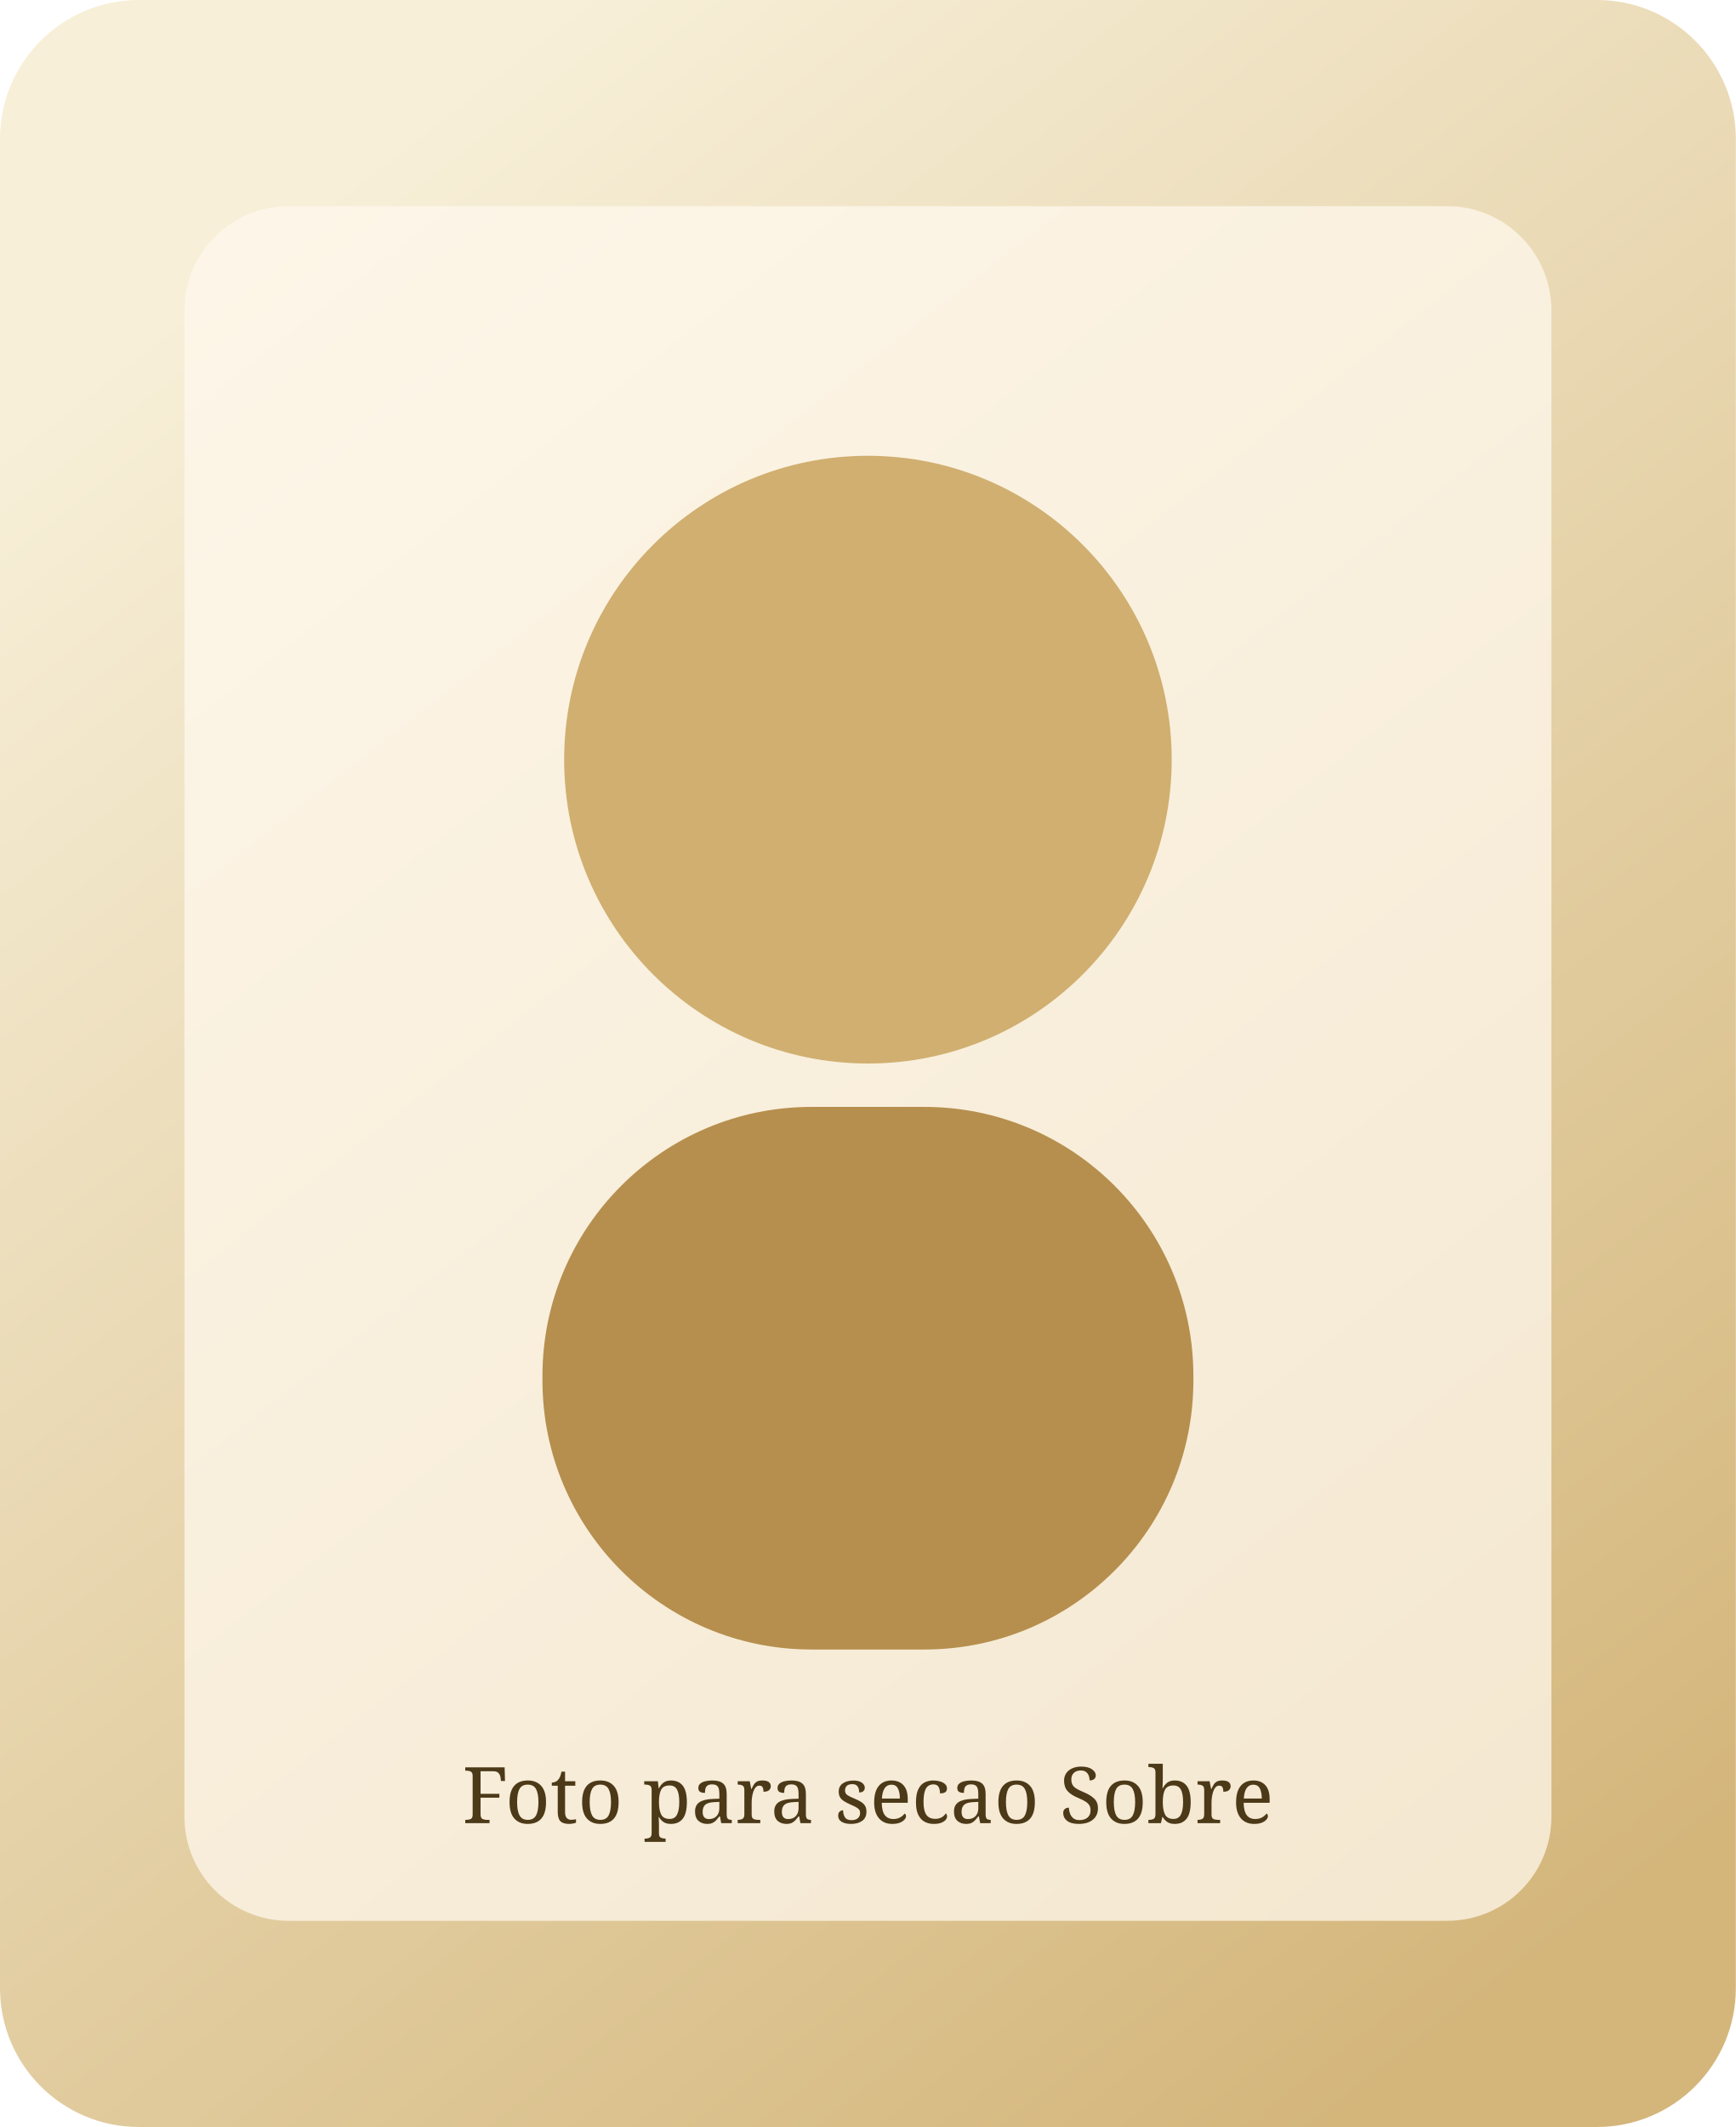
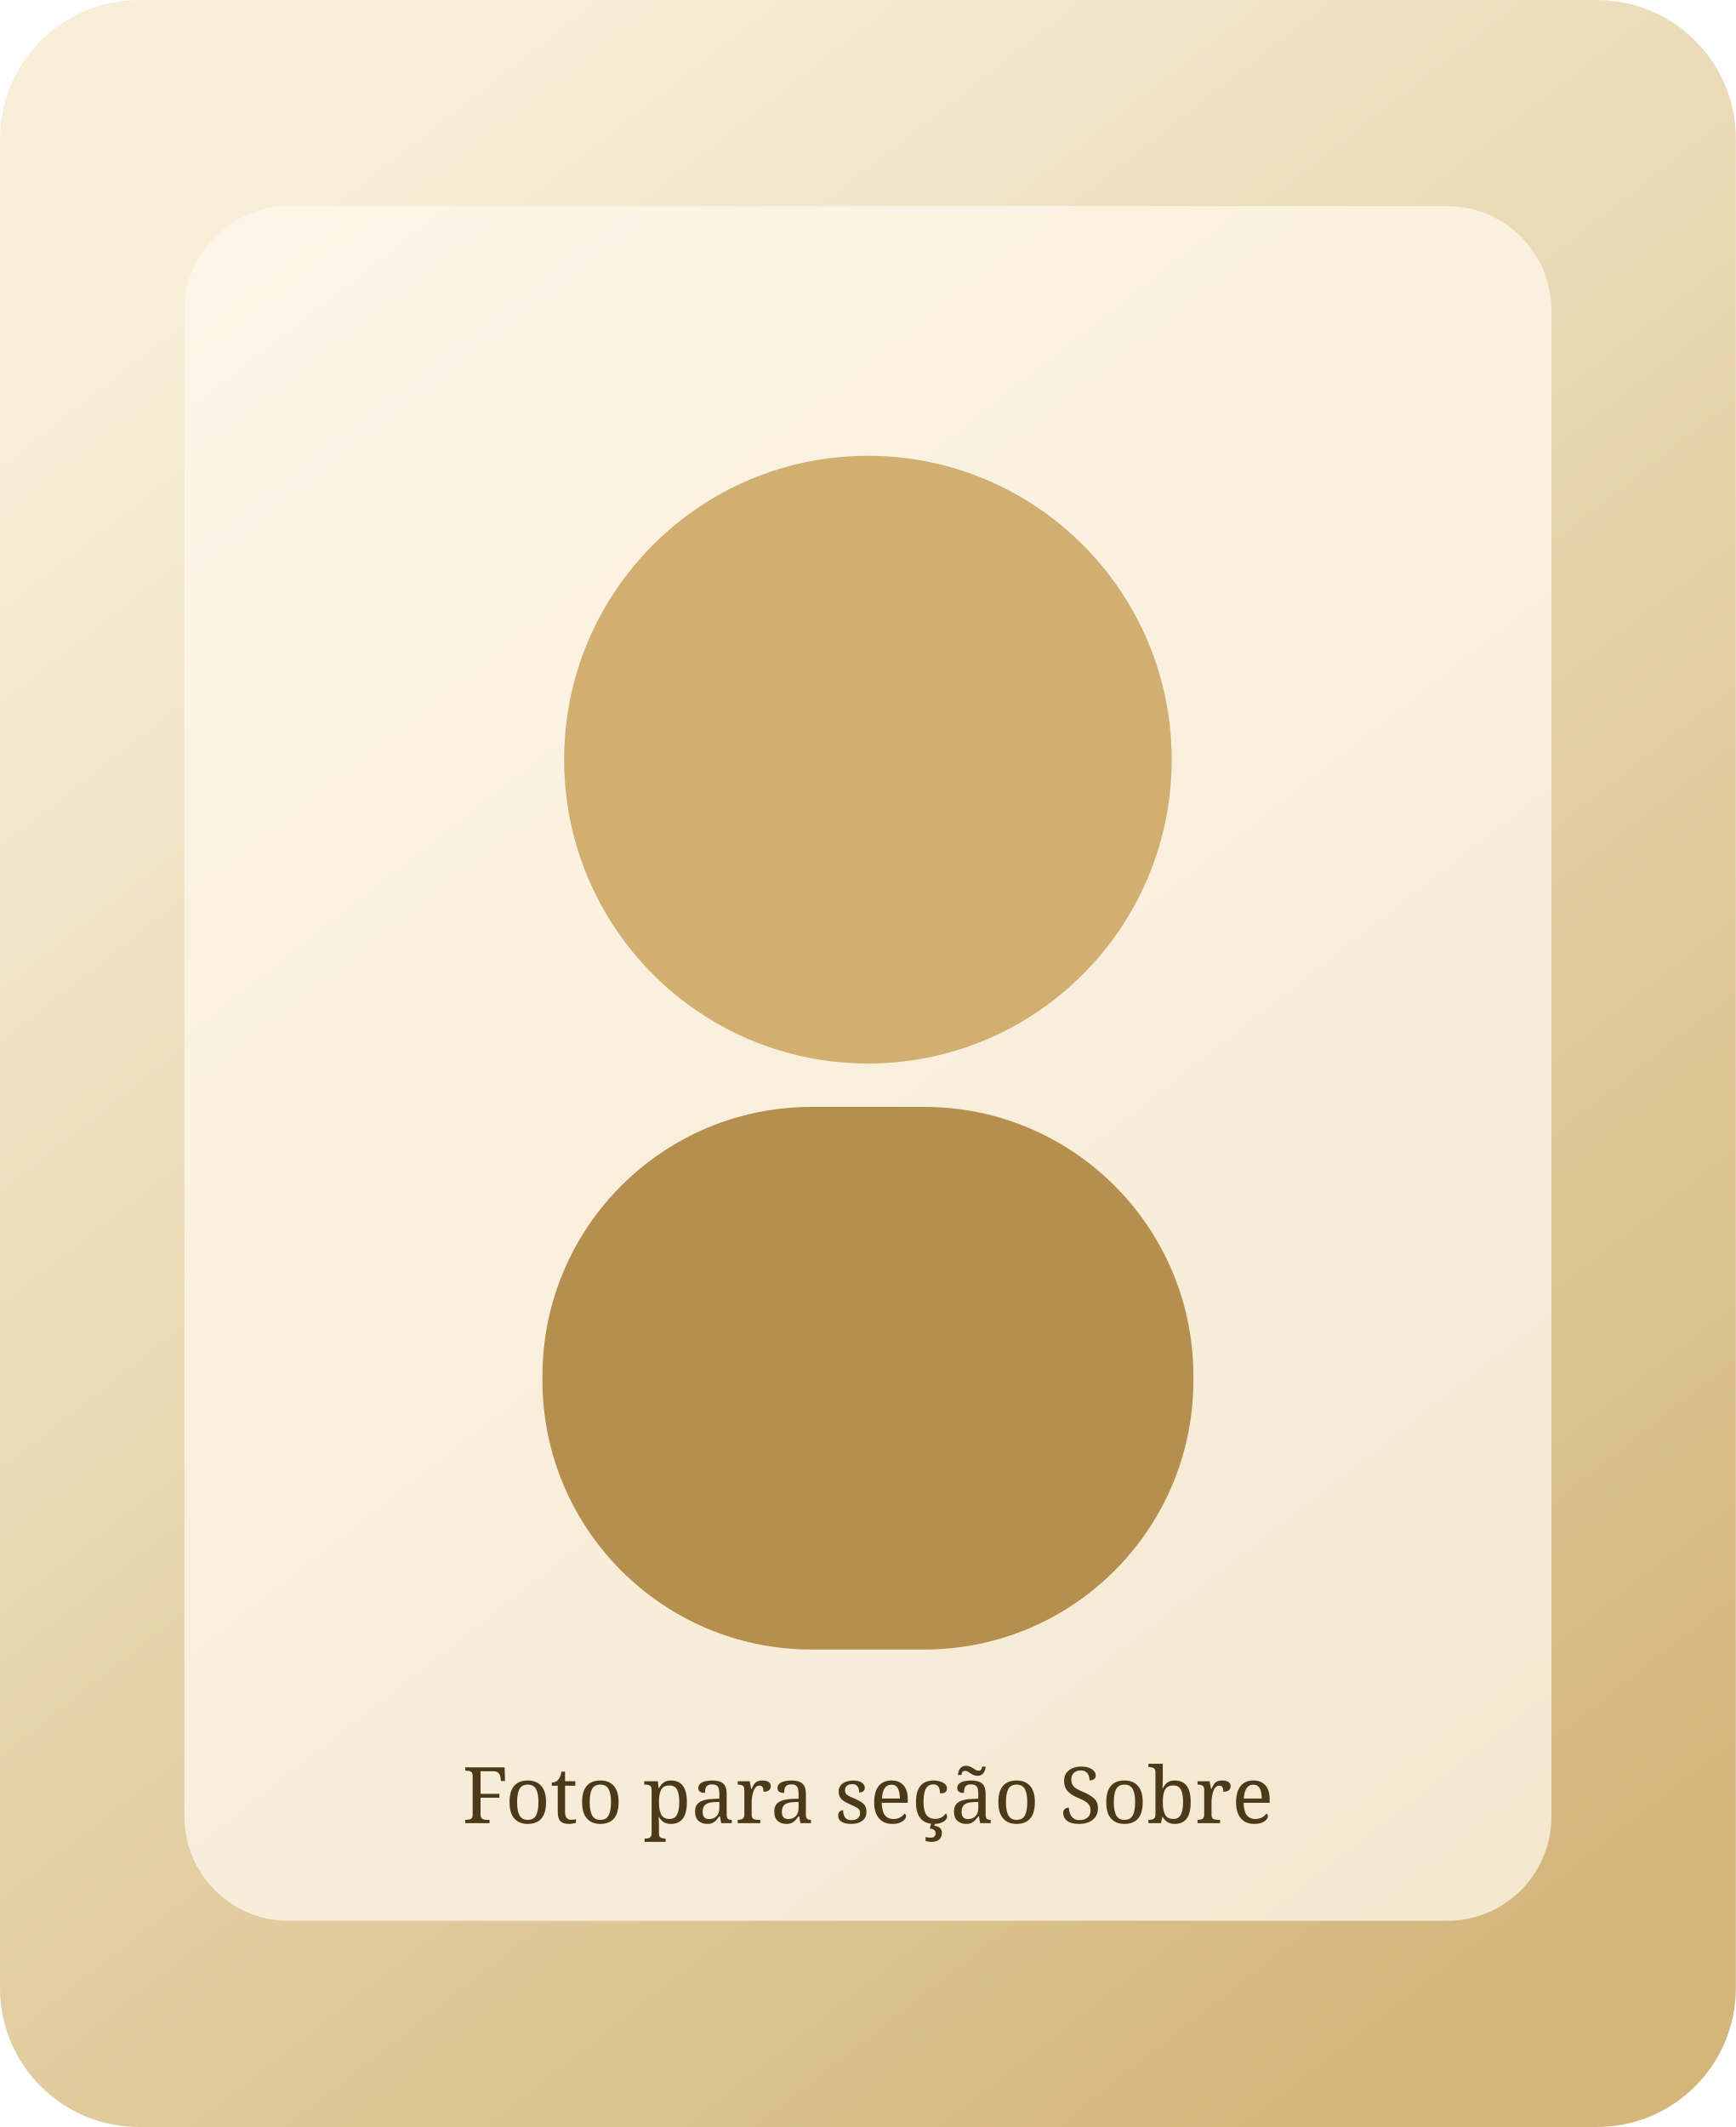
<svg xmlns="http://www.w3.org/2000/svg" width="800" height="980" viewBox="0 0 800 980" fill="none">
  <defs>
    <linearGradient id="aboutBg" x1="120" y1="110" x2="730" y2="890" gradientUnits="userSpaceOnUse">
      <stop stop-color="#F7EFD8" />
      <stop offset="1" stop-color="#D4B67B" />
    </linearGradient>
  </defs>
  <rect width="800" height="980" rx="64" fill="url(#aboutBg)" />
  <rect x="85" y="95" width="630" height="790" rx="48" fill="#FFF9ED" fill-opacity="0.74" />
  <circle cx="400" cy="350" r="140" fill="#D0AF70" />
  <rect x="250" y="510" width="300" height="250" rx="124" fill="#B68F4E" />
  <text x="400" y="840" text-anchor="middle" font-family="serif" font-size="36" fill="#4C3918">
-     Foto para secao Sobre
+     Foto para seção Sobre
  </text>
</svg>
